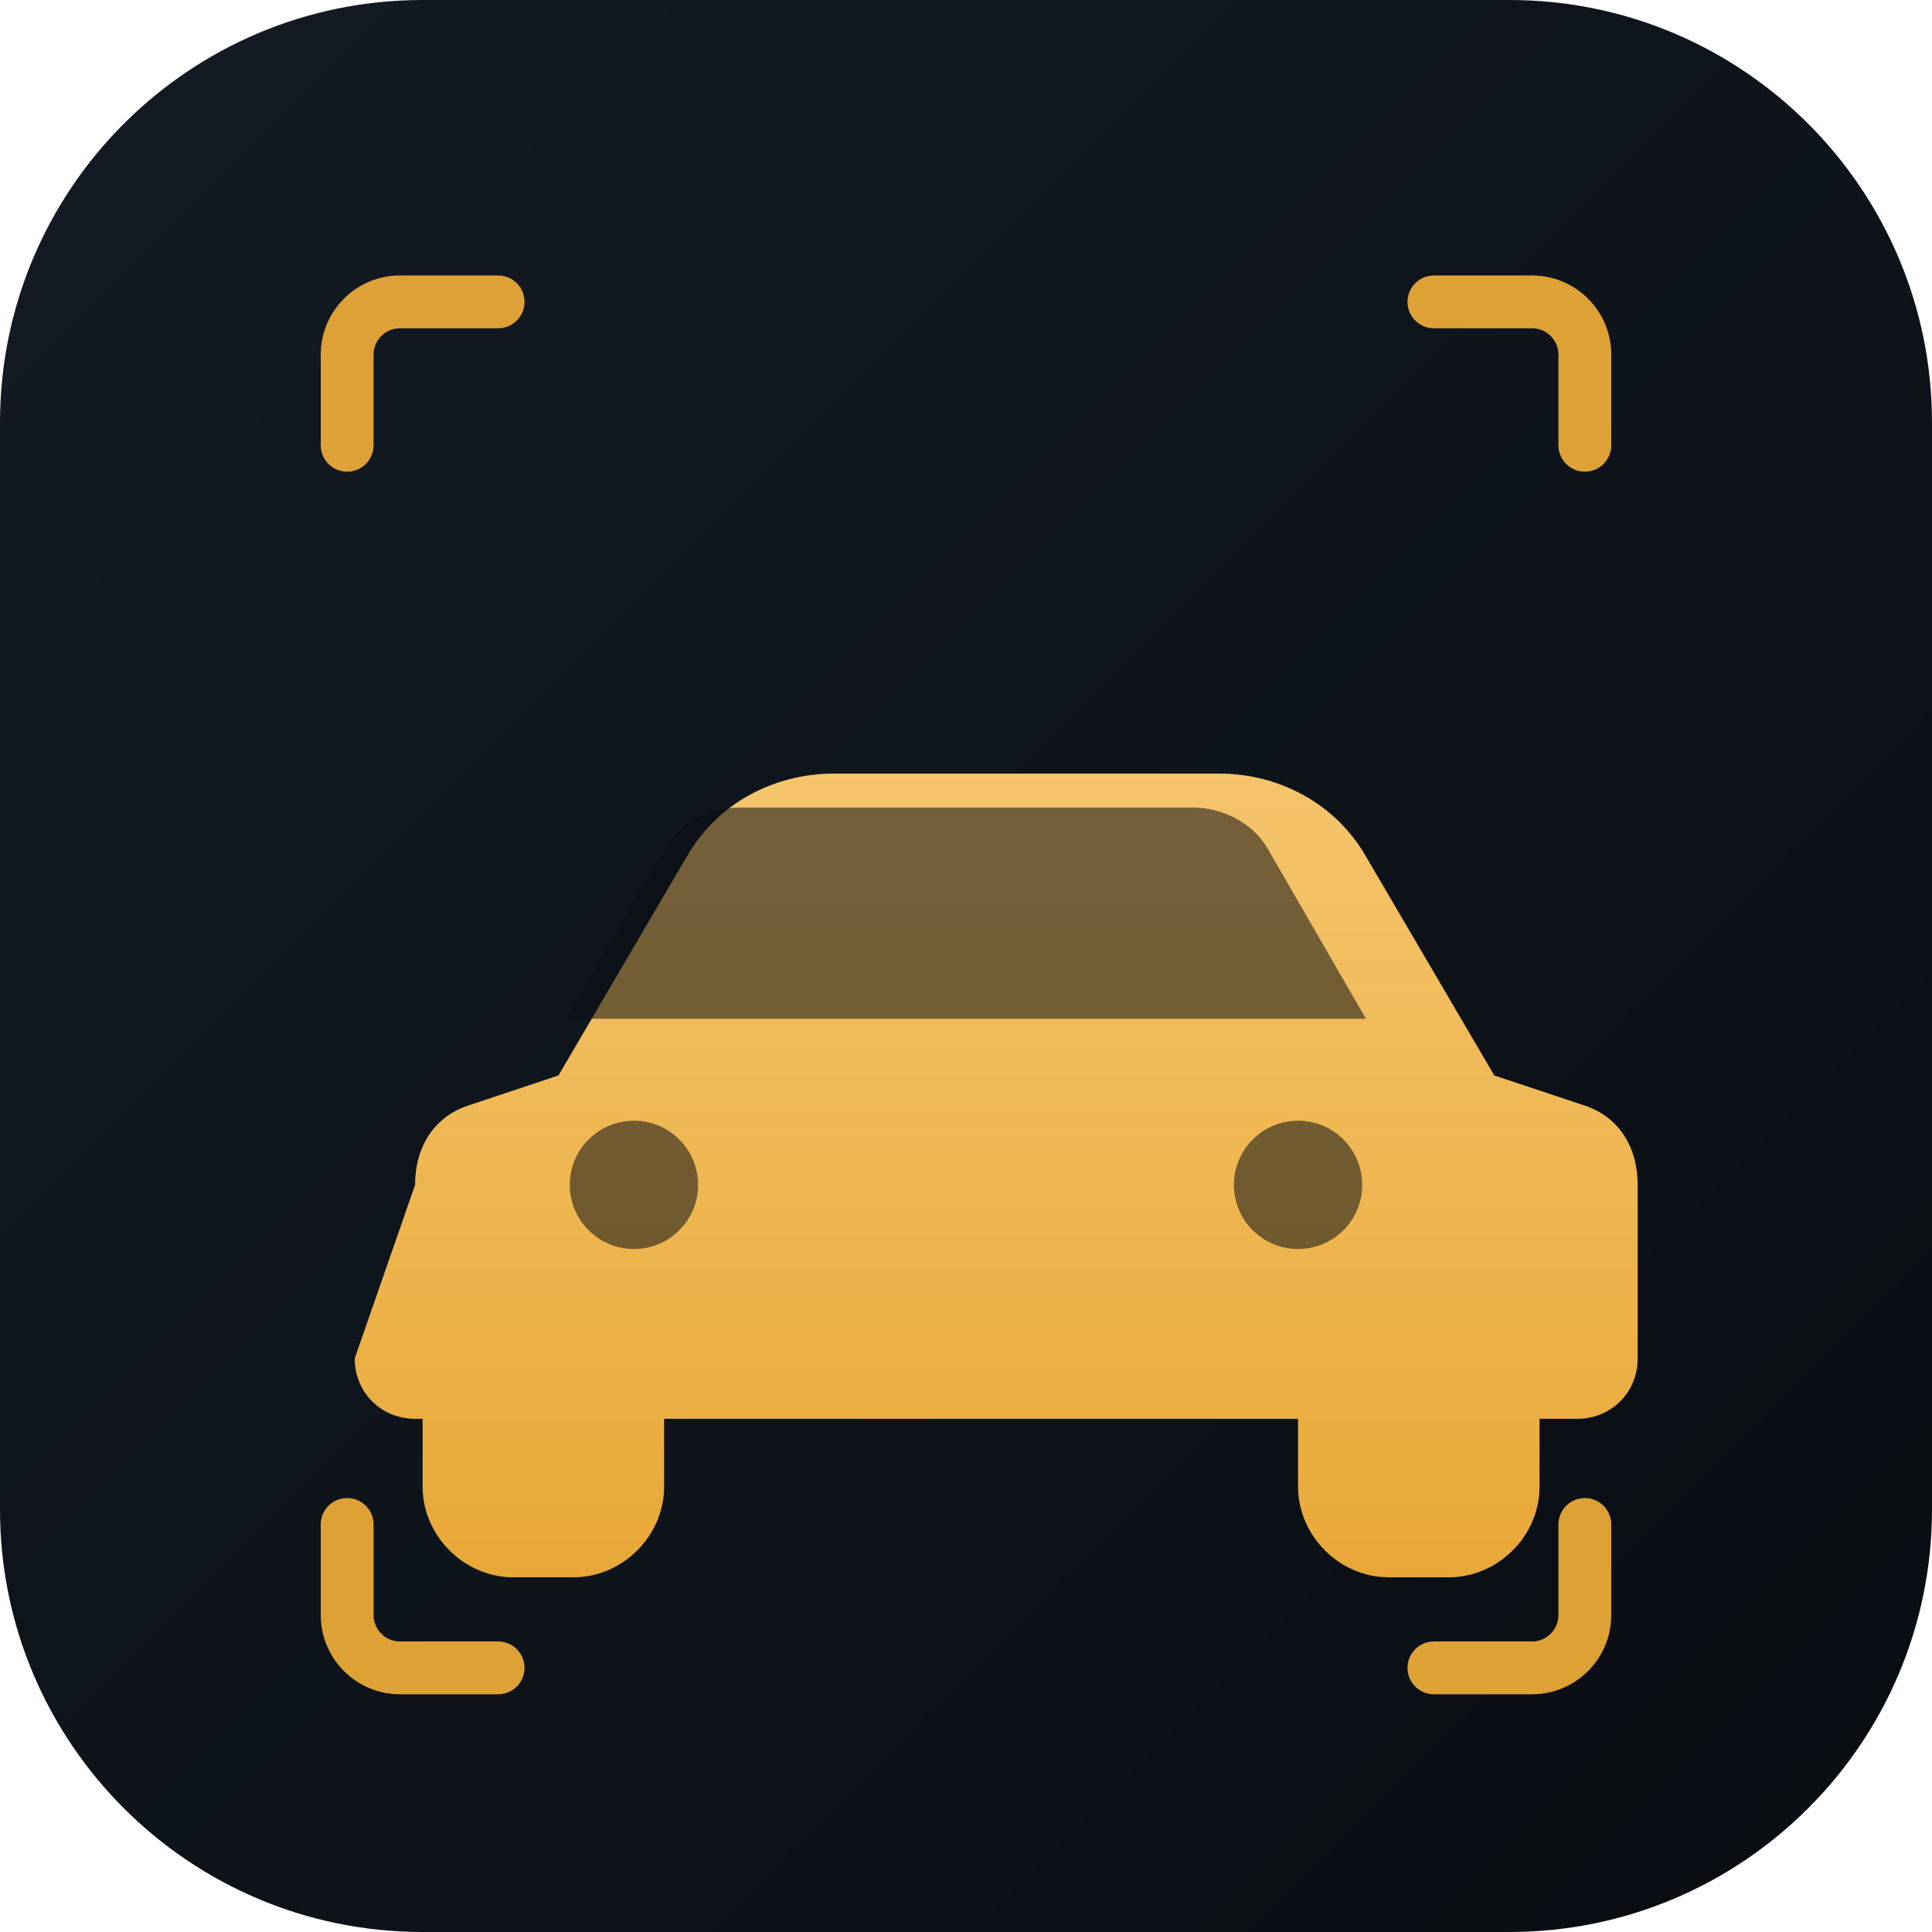
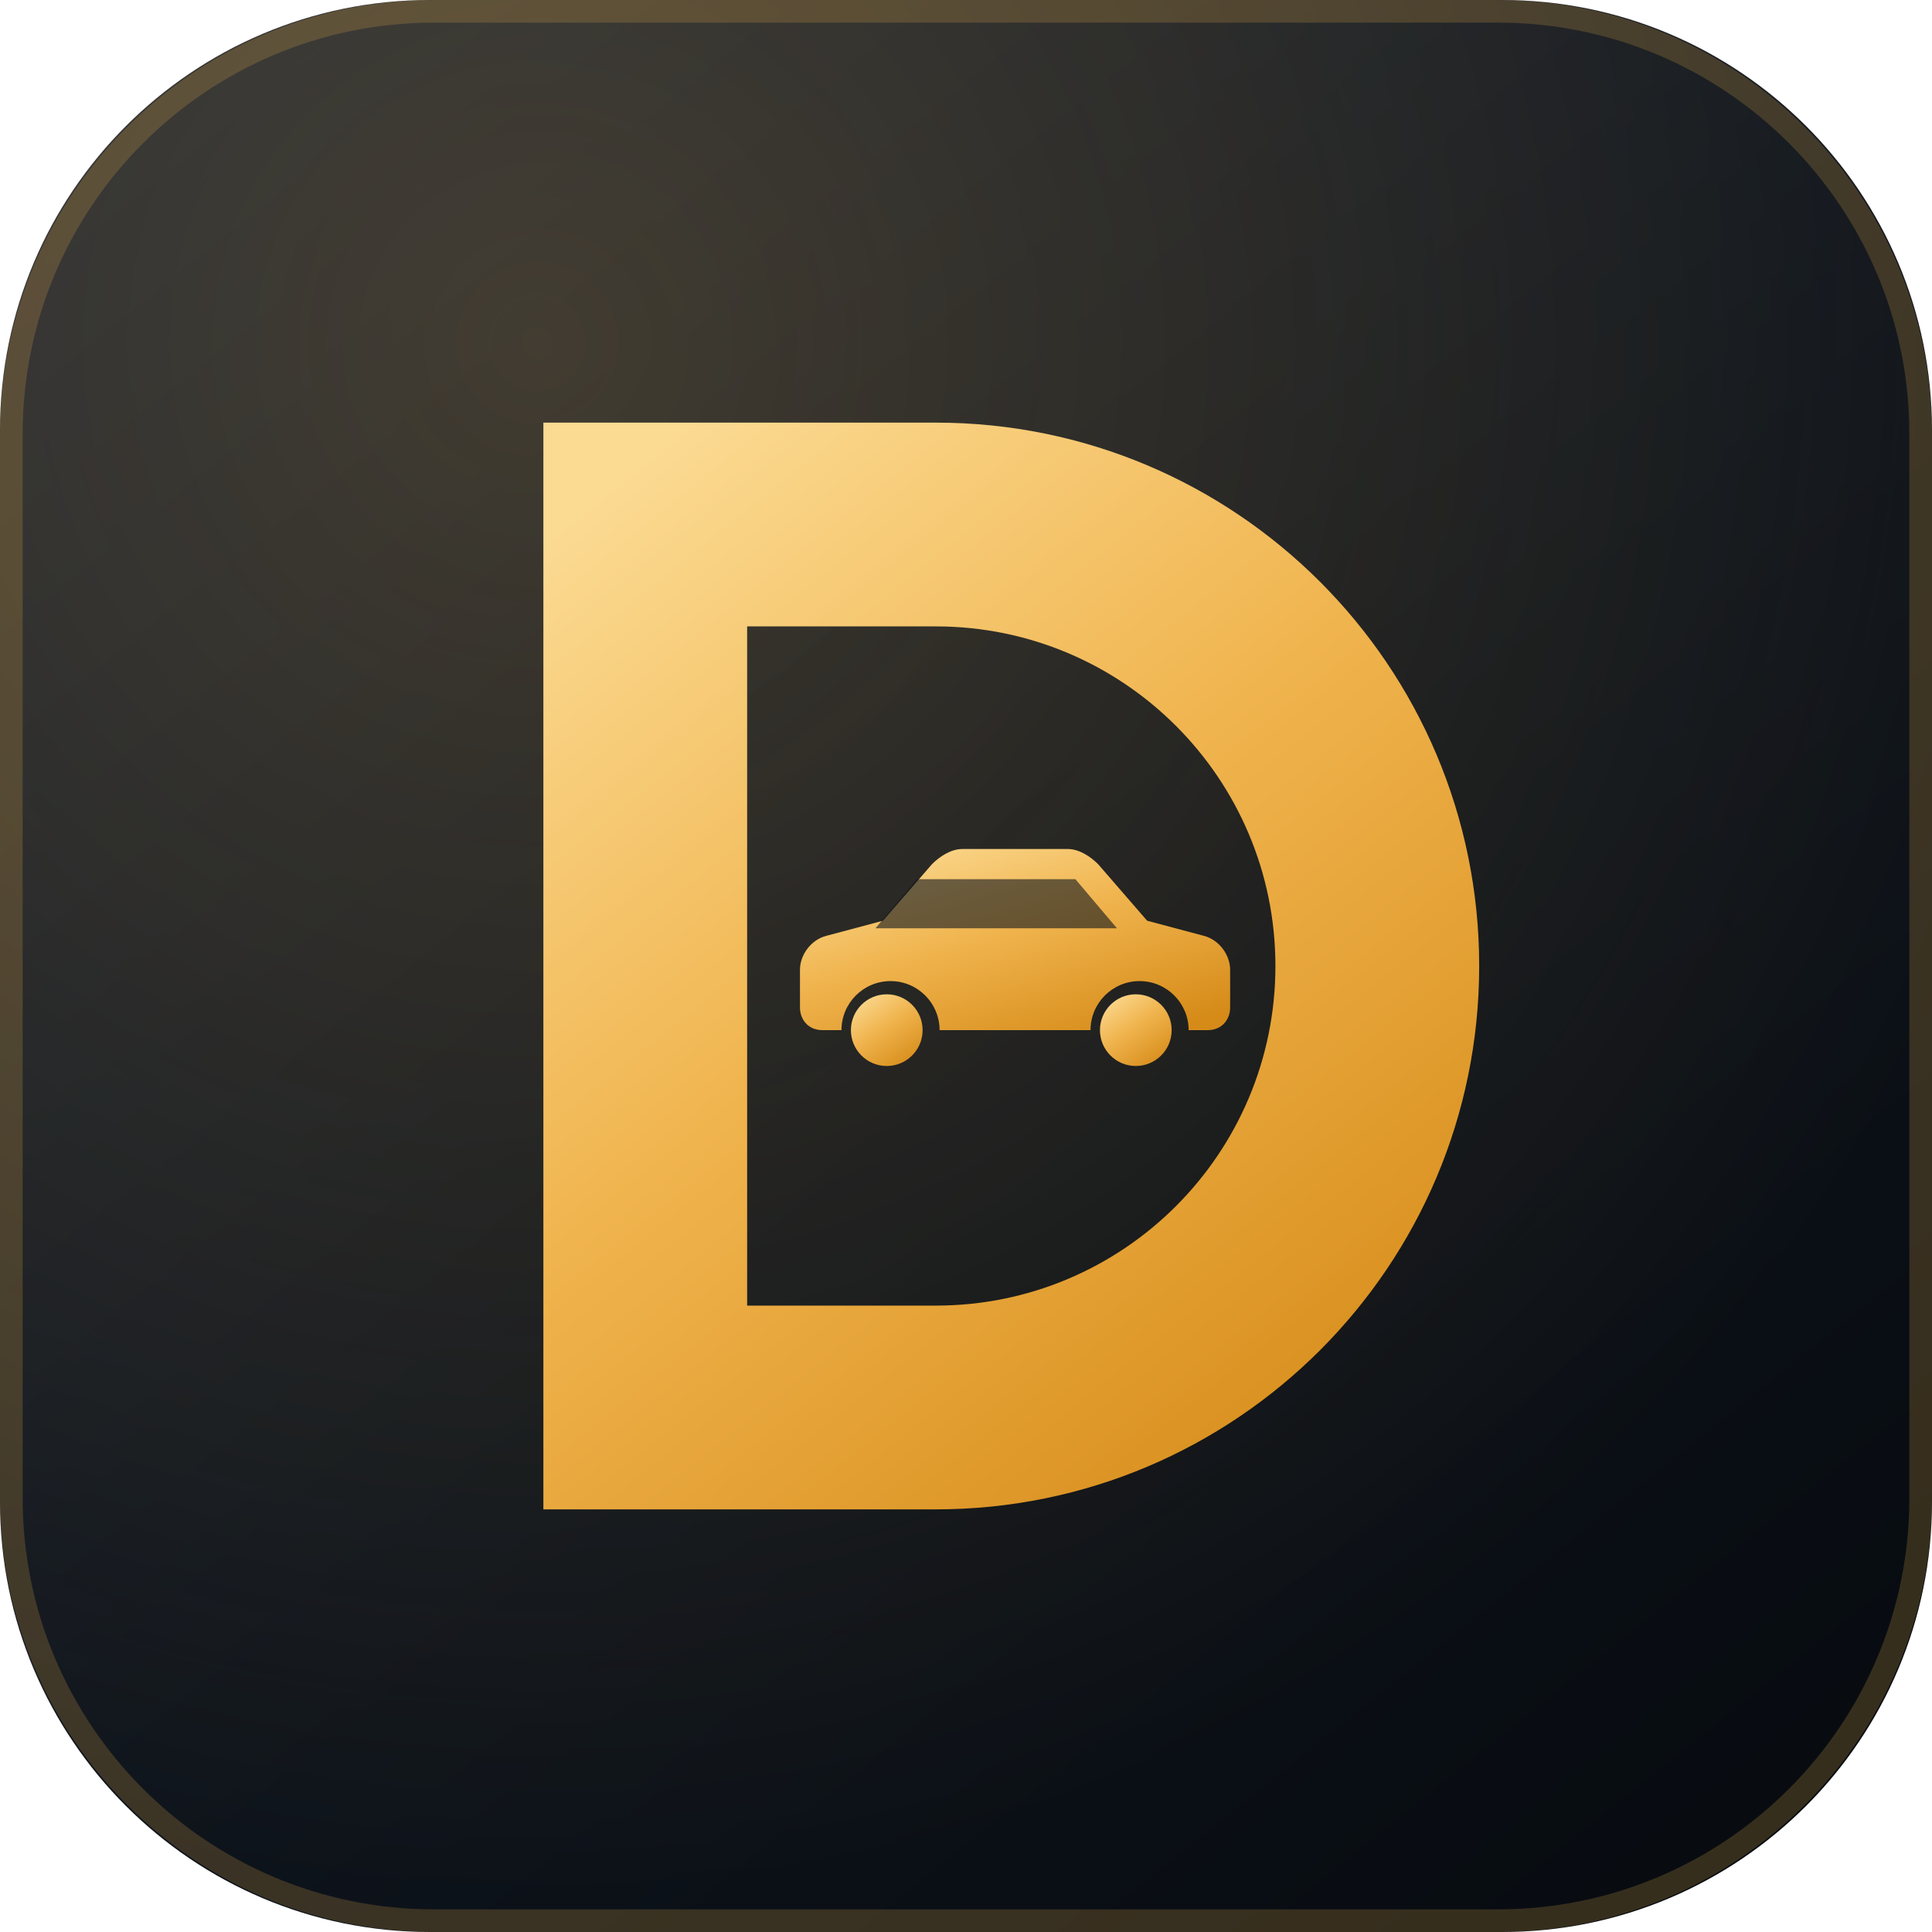
<svg xmlns="http://www.w3.org/2000/svg" viewBox="0 0 512 512" width="512" height="512">
  <defs>
-     <linearGradient id="bg" x1="0" y1="0" x2="1" y2="1">
-       <stop offset="0" stop-color="#141B24" />
-       <stop offset="1" stop-color="#090D12" />
+     <linearGradient id="bg" x1="0.1" y1="0" x2="0.9" y2="1">
+       <stop offset="0" stop-color="#1B2432" />
+       <stop offset="0.55" stop-color="#0E141C" />
+       <stop offset="1" stop-color="#070B10" />
    </linearGradient>
-     <linearGradient id="gold" x1="0" y1="0" x2="0" y2="1">
-       <stop offset="0" stop-color="#F5C46B" />
-       <stop offset="1" stop-color="#E8A838" />
+     <linearGradient id="gold" x1="0.15" y1="0" x2="0.85" y2="1">
+       <stop offset="0" stop-color="#FBDA92" />
+       <stop offset="0.45" stop-color="#F0B44E" />
+       <stop offset="1" stop-color="#D68B18" />
    </linearGradient>
+     <radialGradient id="glow" cx="0.28" cy="0.18" r="0.8">
+       <stop offset="0" stop-color="#F0B44E" stop-opacity="0.20" />
+       <stop offset="1" stop-color="#F0B44E" stop-opacity="0" />
+     </radialGradient>
  </defs>
-   <rect width="512" height="512" rx="112" fill="url(#bg)" />
-   <g transform="translate(0,14)">
-     <path d="M110 300c0-10 5-18 14-21l24-8 34-58c8-14 23-22 39-22h102c16 0 31 8 39 22l34 58 24 8c9 3 14 11 14 21v46c0 9-7 16-16 16h-10v18c0 13-11 24-24 24h-16c-13 0-24-11-24-24v-18H176v18c0 13-11 24-24 24h-16c-13 0-24-11-24-24v-18h-2c-9 0-16-7-16-16z" fill="url(#gold)" />
-     <path d="M196 200h120c8 0 16 4 20 11l26 45H150l26-45c4-7 12-11 20-11z" fill="#0B0F14" opacity=".55" />
-     <circle cx="168" cy="300" r="17" fill="#0B0F14" opacity=".55" />
-     <circle cx="344" cy="300" r="17" fill="#0B0F14" opacity=".55" />
-   </g>
-   <g stroke="#E8A838" stroke-width="14" stroke-linecap="round" fill="none" opacity=".95">
-     <path d="M92 118v-24a14 14 0 0 1 14-14h26" />
-     <path d="M420 118v-24a14 14 0 0 0-14-14h-26" />
-     <path d="M92 404v24a14 14 0 0 0 14 14h26" />
-     <path d="M420 404v24a14 14 0 0 1-14 14h-26" />
+   <rect width="512" height="512" rx="114" fill="url(#bg)" />
+   <rect width="512" height="512" rx="114" fill="url(#glow)" />
+   <rect x="3" y="3" width="506" height="506" rx="112" fill="none" stroke="#F0B44E" stroke-opacity="0.20" stroke-width="6" />
+   <path d="M144 112 h104 a144 144 0 0 1 0 288 h-104 z        M198 166 h50 a90 90 0 0 1 0 180 h-50 z" fill="url(#gold)" fill-rule="evenodd" />
+   <g transform="translate(208 227) scale(1.0)" fill="url(#gold)">
+     <path d="M4 40 v-10 c0-4 3-8 7-9 l15-4 13-15 c2-2 5-4 8-4 h28 c3 0 6 2 8 4 l13 15 15 4 c4 1 7 5 7 9 v10 c0 3-2 6-6 6 h-5 a13 13 0 0 0-26 0 h-40 a13 13 0 0 0-26 0 h-5 c-4 0-6-3-6-6 z" />
+     <path d="M35 6 h42 l11 13 h-64 z" fill="#0E141C" opacity="0.6" />
+     <circle cx="27" cy="46" r="9.5" />
+     <circle cx="93" cy="46" r="9.5" />
  </g>
</svg>
